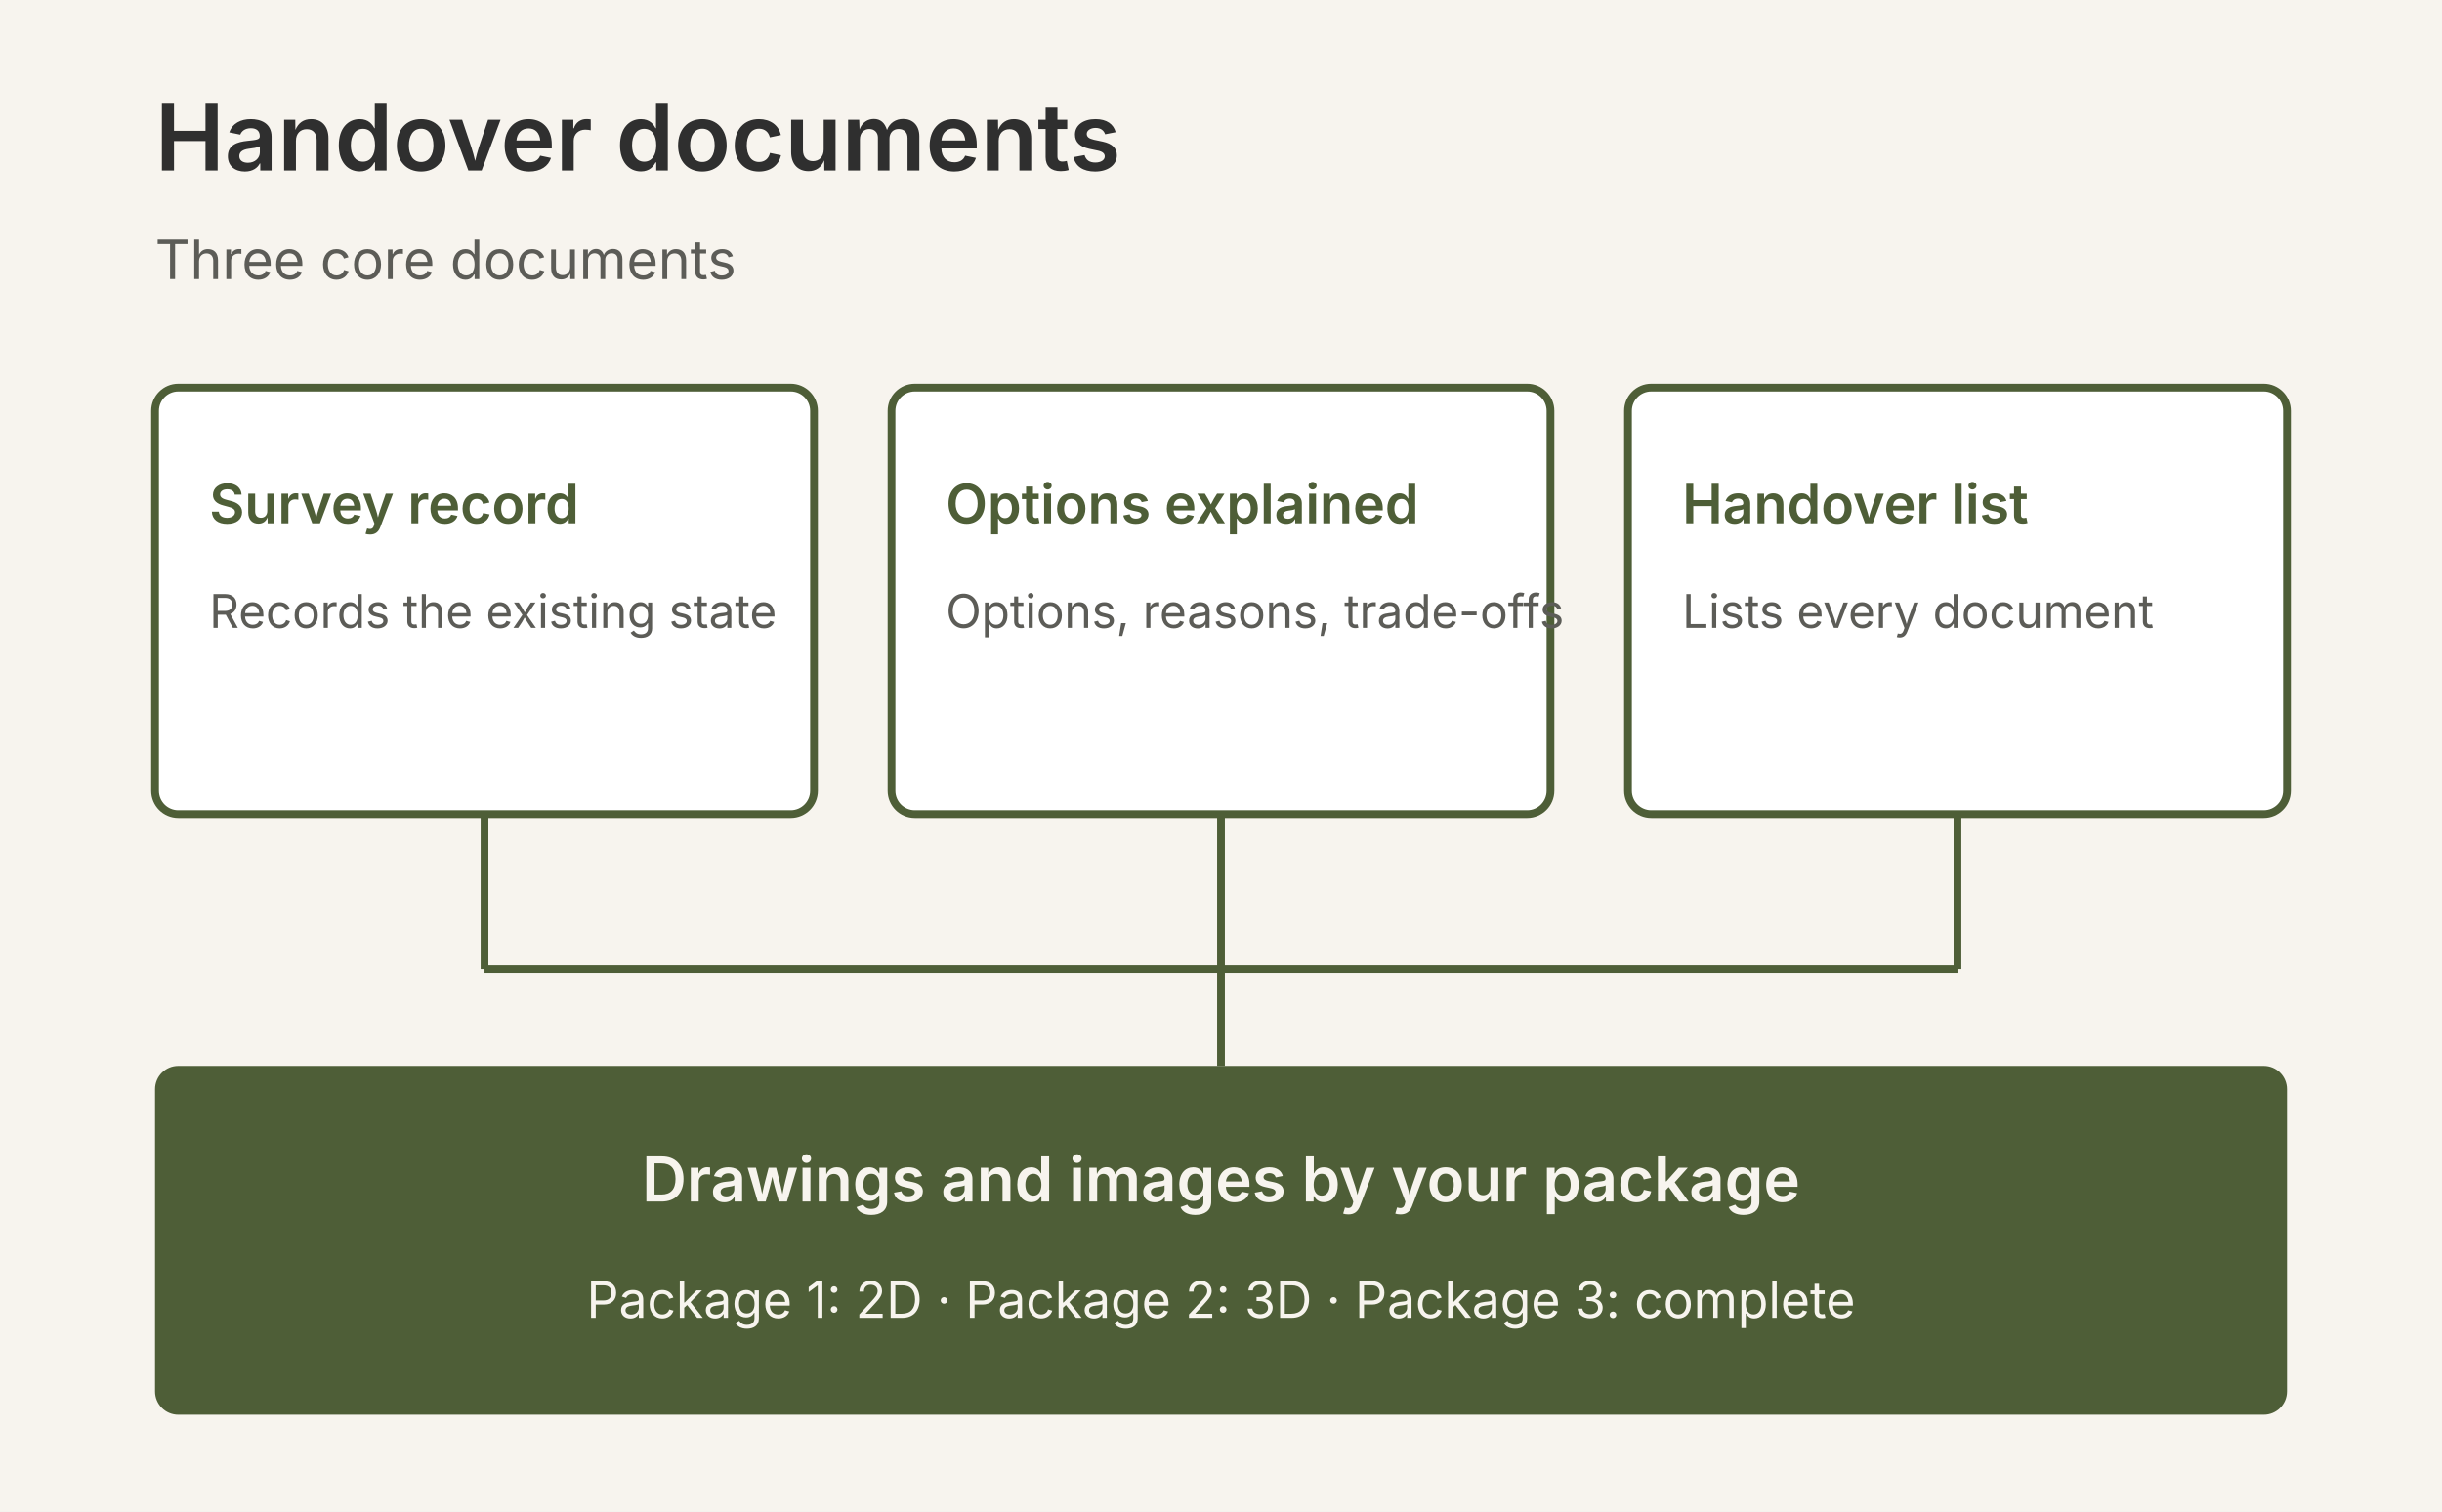
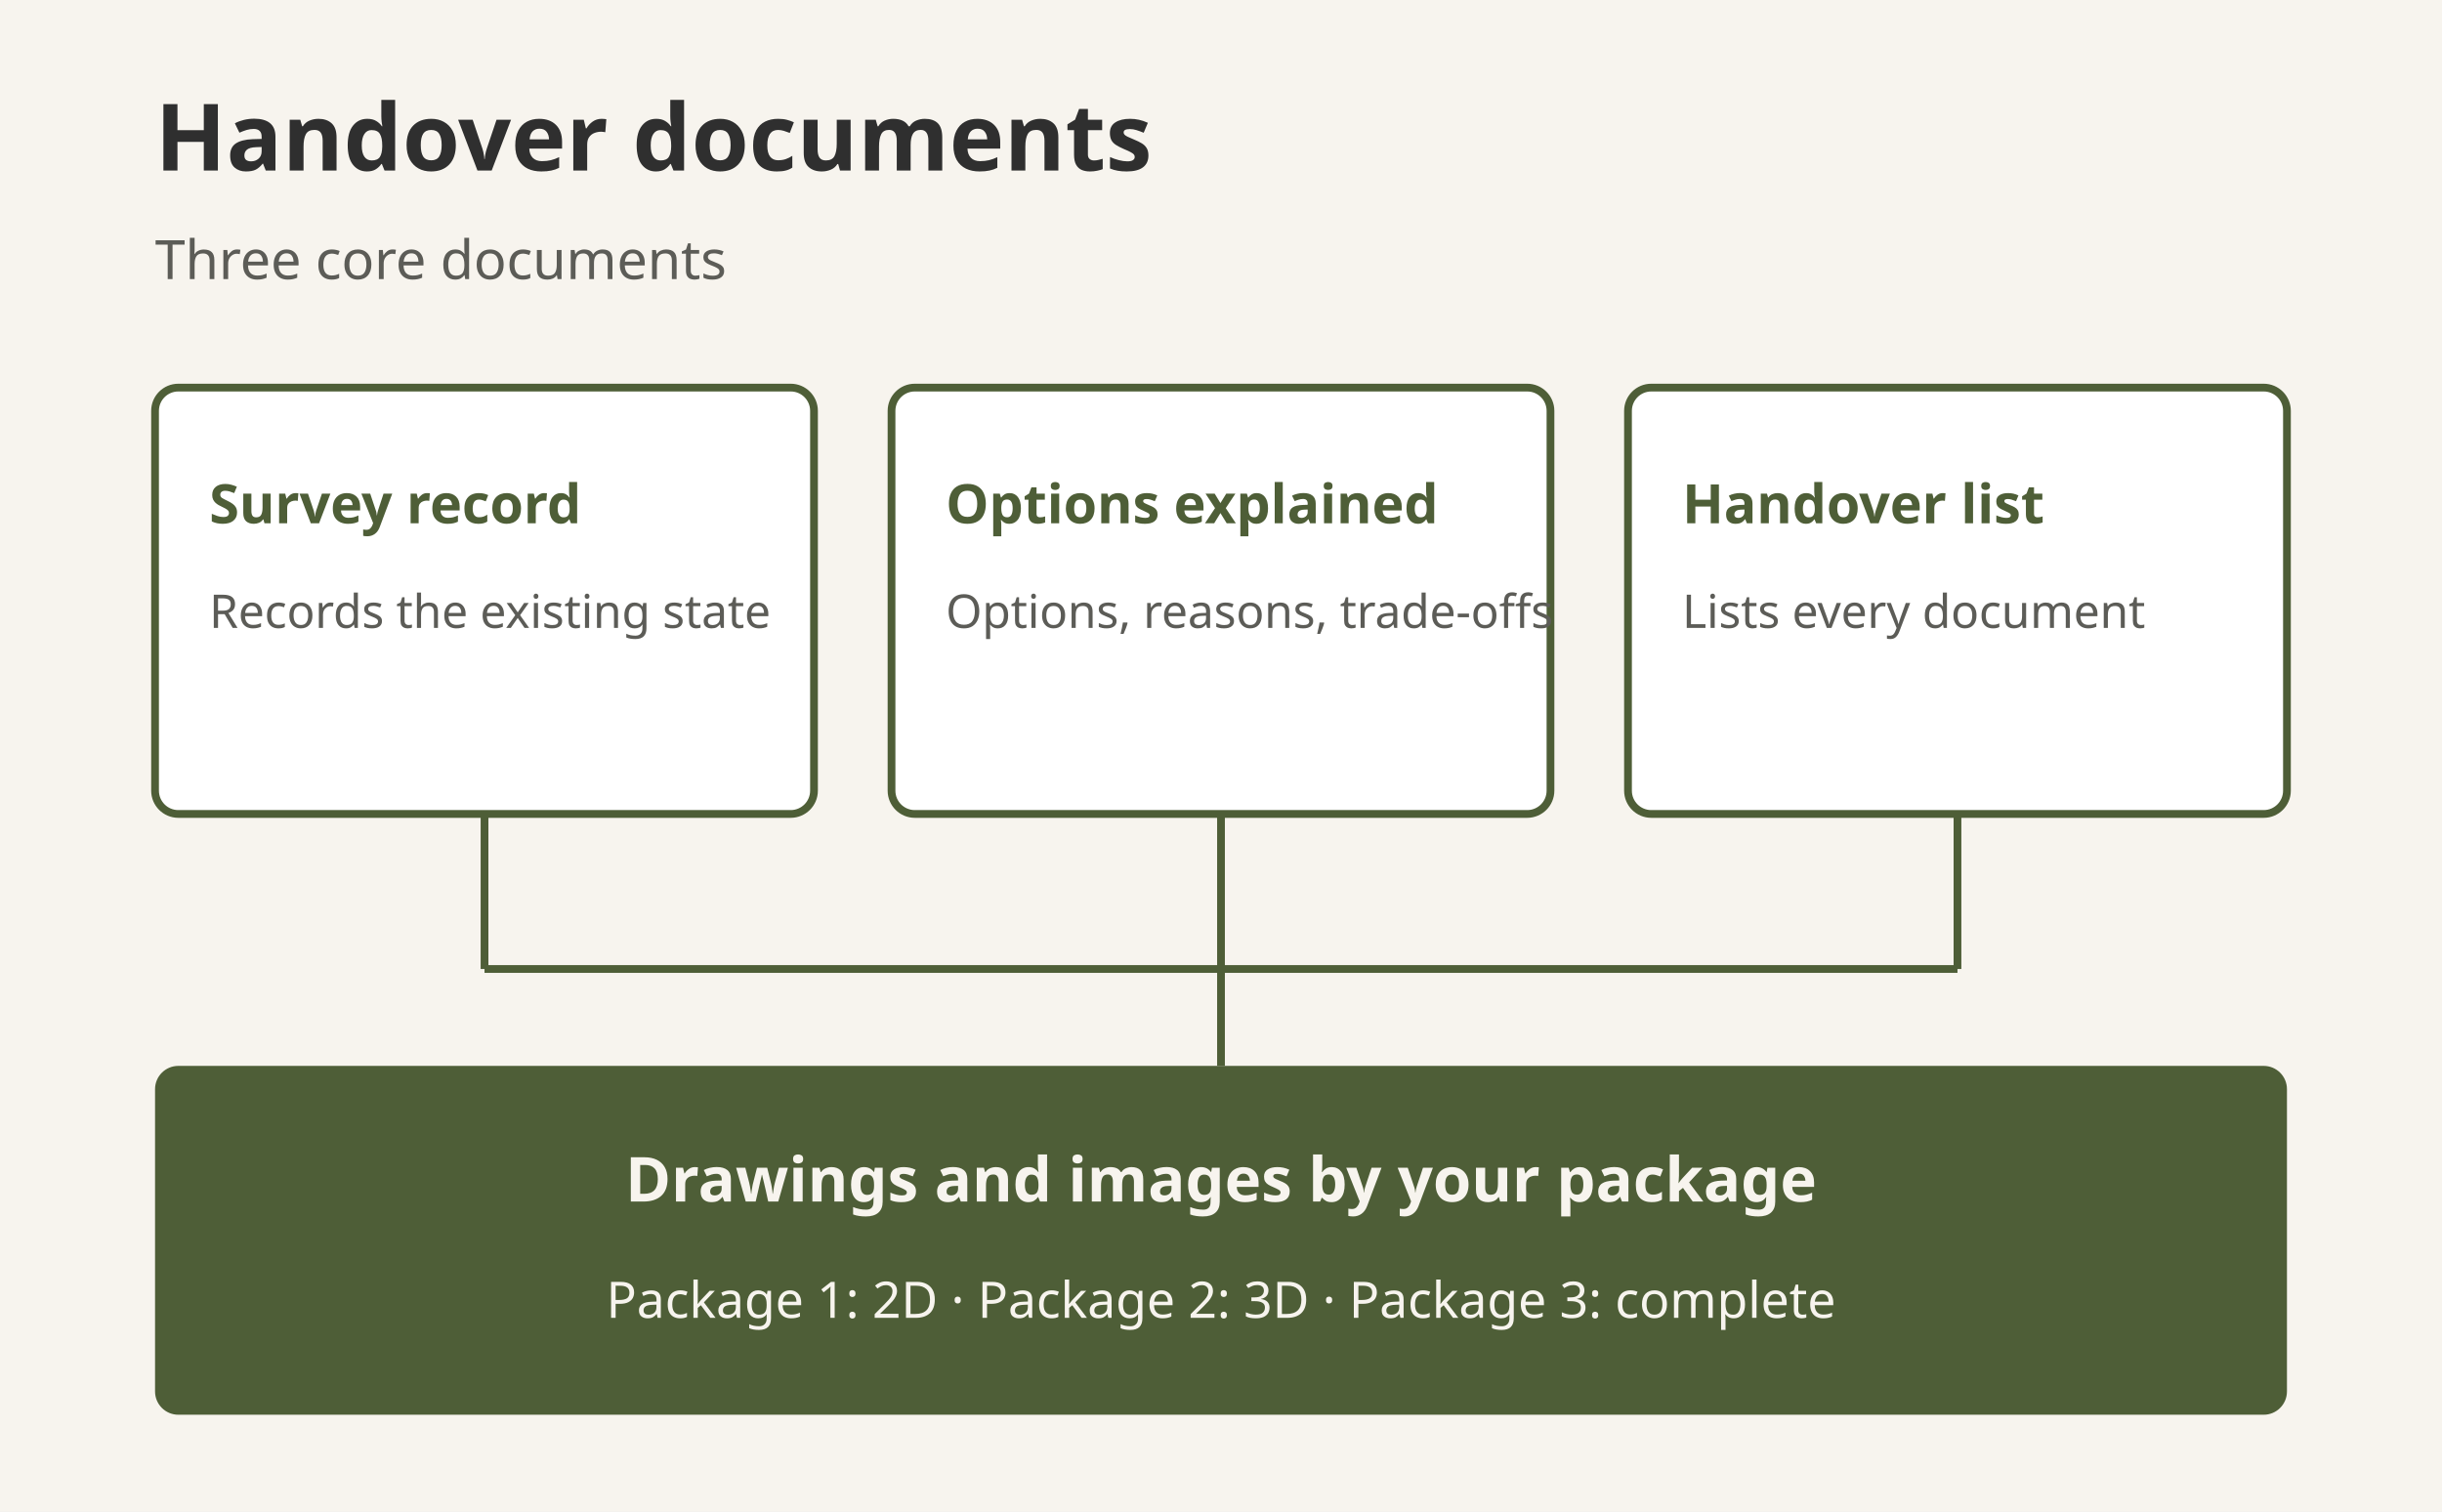
<svg xmlns="http://www.w3.org/2000/svg" viewBox="0 0 630 390" role="img" aria-label="Handover documents">
  <rect width="630" height="390" fill="#F7F4EE" />
-   <text x="40" y="44" font-family="Inter, system-ui, sans-serif" font-size="24" font-weight="600" fill="#2F2F2F" text-anchor="start">Handover documents</text>
-   <text x="40" y="72" font-family="Inter, system-ui, sans-serif" font-size="14" font-weight="400" fill="#5C5C57" text-anchor="start">Three core documents</text>
+   <text x="40" y="44" font-family="Manrope, system-ui, sans-serif" font-size="24" font-weight="600" fill="#2F2F2F" text-anchor="start">Handover documents</text>
+   <text x="40" y="72" font-family="Manrope, system-ui, sans-serif" font-size="14" font-weight="400" fill="#5C5C57" text-anchor="start">Three core documents</text>
  <rect x="40" y="100" width="170" height="110" rx="6" fill="#fff" stroke="#4E5E37" stroke-width="2" />
-   <text x="54" y="135" font-family="Inter, system-ui, sans-serif" font-size="14" font-weight="600" fill="#4E5E37" text-anchor="start">Survey record</text>
-   <text x="54" y="162" font-family="Inter, system-ui, sans-serif" font-size="12" font-weight="400" fill="#5C5C57" text-anchor="start">Records the existing state</text>
+   <text x="54" y="135" font-family="Manrope, system-ui, sans-serif" font-size="14" font-weight="600" fill="#4E5E37" text-anchor="start">Survey record</text>
+   <text x="54" y="162" font-family="Manrope, system-ui, sans-serif" font-size="12" font-weight="400" fill="#5C5C57" text-anchor="start">Records the existing state</text>
  <line x1="125" y1="210" x2="125" y2="250" stroke="#4E5E37" stroke-width="2" />
  <rect x="230" y="100" width="170" height="110" rx="6" fill="#fff" stroke="#4E5E37" stroke-width="2" />
-   <text x="244" y="135" font-family="Inter, system-ui, sans-serif" font-size="14" font-weight="600" fill="#4E5E37" text-anchor="start">Options explained</text>
-   <text x="244" y="162" font-family="Inter, system-ui, sans-serif" font-size="12" font-weight="400" fill="#5C5C57" text-anchor="start">Options, reasons, trade-offs</text>
+   <text x="244" y="135" font-family="Manrope, system-ui, sans-serif" font-size="14" font-weight="600" fill="#4E5E37" text-anchor="start">Options explained</text>
+   <text x="244" y="162" font-family="Manrope, system-ui, sans-serif" font-size="12" font-weight="400" fill="#5C5C57" text-anchor="start">Options, reasons, trade-offs</text>
  <line x1="315" y1="210" x2="315" y2="250" stroke="#4E5E37" stroke-width="2" />
  <rect x="420" y="100" width="170" height="110" rx="6" fill="#fff" stroke="#4E5E37" stroke-width="2" />
-   <text x="434" y="135" font-family="Inter, system-ui, sans-serif" font-size="14" font-weight="600" fill="#4E5E37" text-anchor="start">Handover list</text>
-   <text x="434" y="162" font-family="Inter, system-ui, sans-serif" font-size="12" font-weight="400" fill="#5C5C57" text-anchor="start">Lists every document</text>
+   <text x="434" y="135" font-family="Manrope, system-ui, sans-serif" font-size="14" font-weight="600" fill="#4E5E37" text-anchor="start">Handover list</text>
+   <text x="434" y="162" font-family="Manrope, system-ui, sans-serif" font-size="12" font-weight="400" fill="#5C5C57" text-anchor="start">Lists every document</text>
  <line x1="505" y1="210" x2="505" y2="250" stroke="#4E5E37" stroke-width="2" />
  <line x1="125" y1="250" x2="505" y2="250" stroke="#4E5E37" stroke-width="2" />
  <line x1="315" y1="250" x2="315" y2="275" stroke="#4E5E37" stroke-width="2" />
  <rect x="40" y="275" width="550" height="90" rx="6" fill="#4E5E37" />
-   <text x="315" y="310" font-family="Inter, system-ui, sans-serif" font-size="16" font-weight="600" fill="#F7F4EE" text-anchor="middle">Drawings and images by your package</text>
-   <text x="315" y="340" font-family="Inter, system-ui, sans-serif" font-size="13" font-weight="400" fill="#F7F4EE" text-anchor="middle">Package 1: 2D · Package 2: 3D · Package 3: complete</text>
+   <text x="315" y="310" font-family="Manrope, system-ui, sans-serif" font-size="16" font-weight="600" fill="#F7F4EE" text-anchor="middle">Drawings and images by your package</text>
+   <text x="315" y="340" font-family="Manrope, system-ui, sans-serif" font-size="13" font-weight="400" fill="#F7F4EE" text-anchor="middle">Package 1: 2D · Package 2: 3D · Package 3: complete</text>
</svg>
